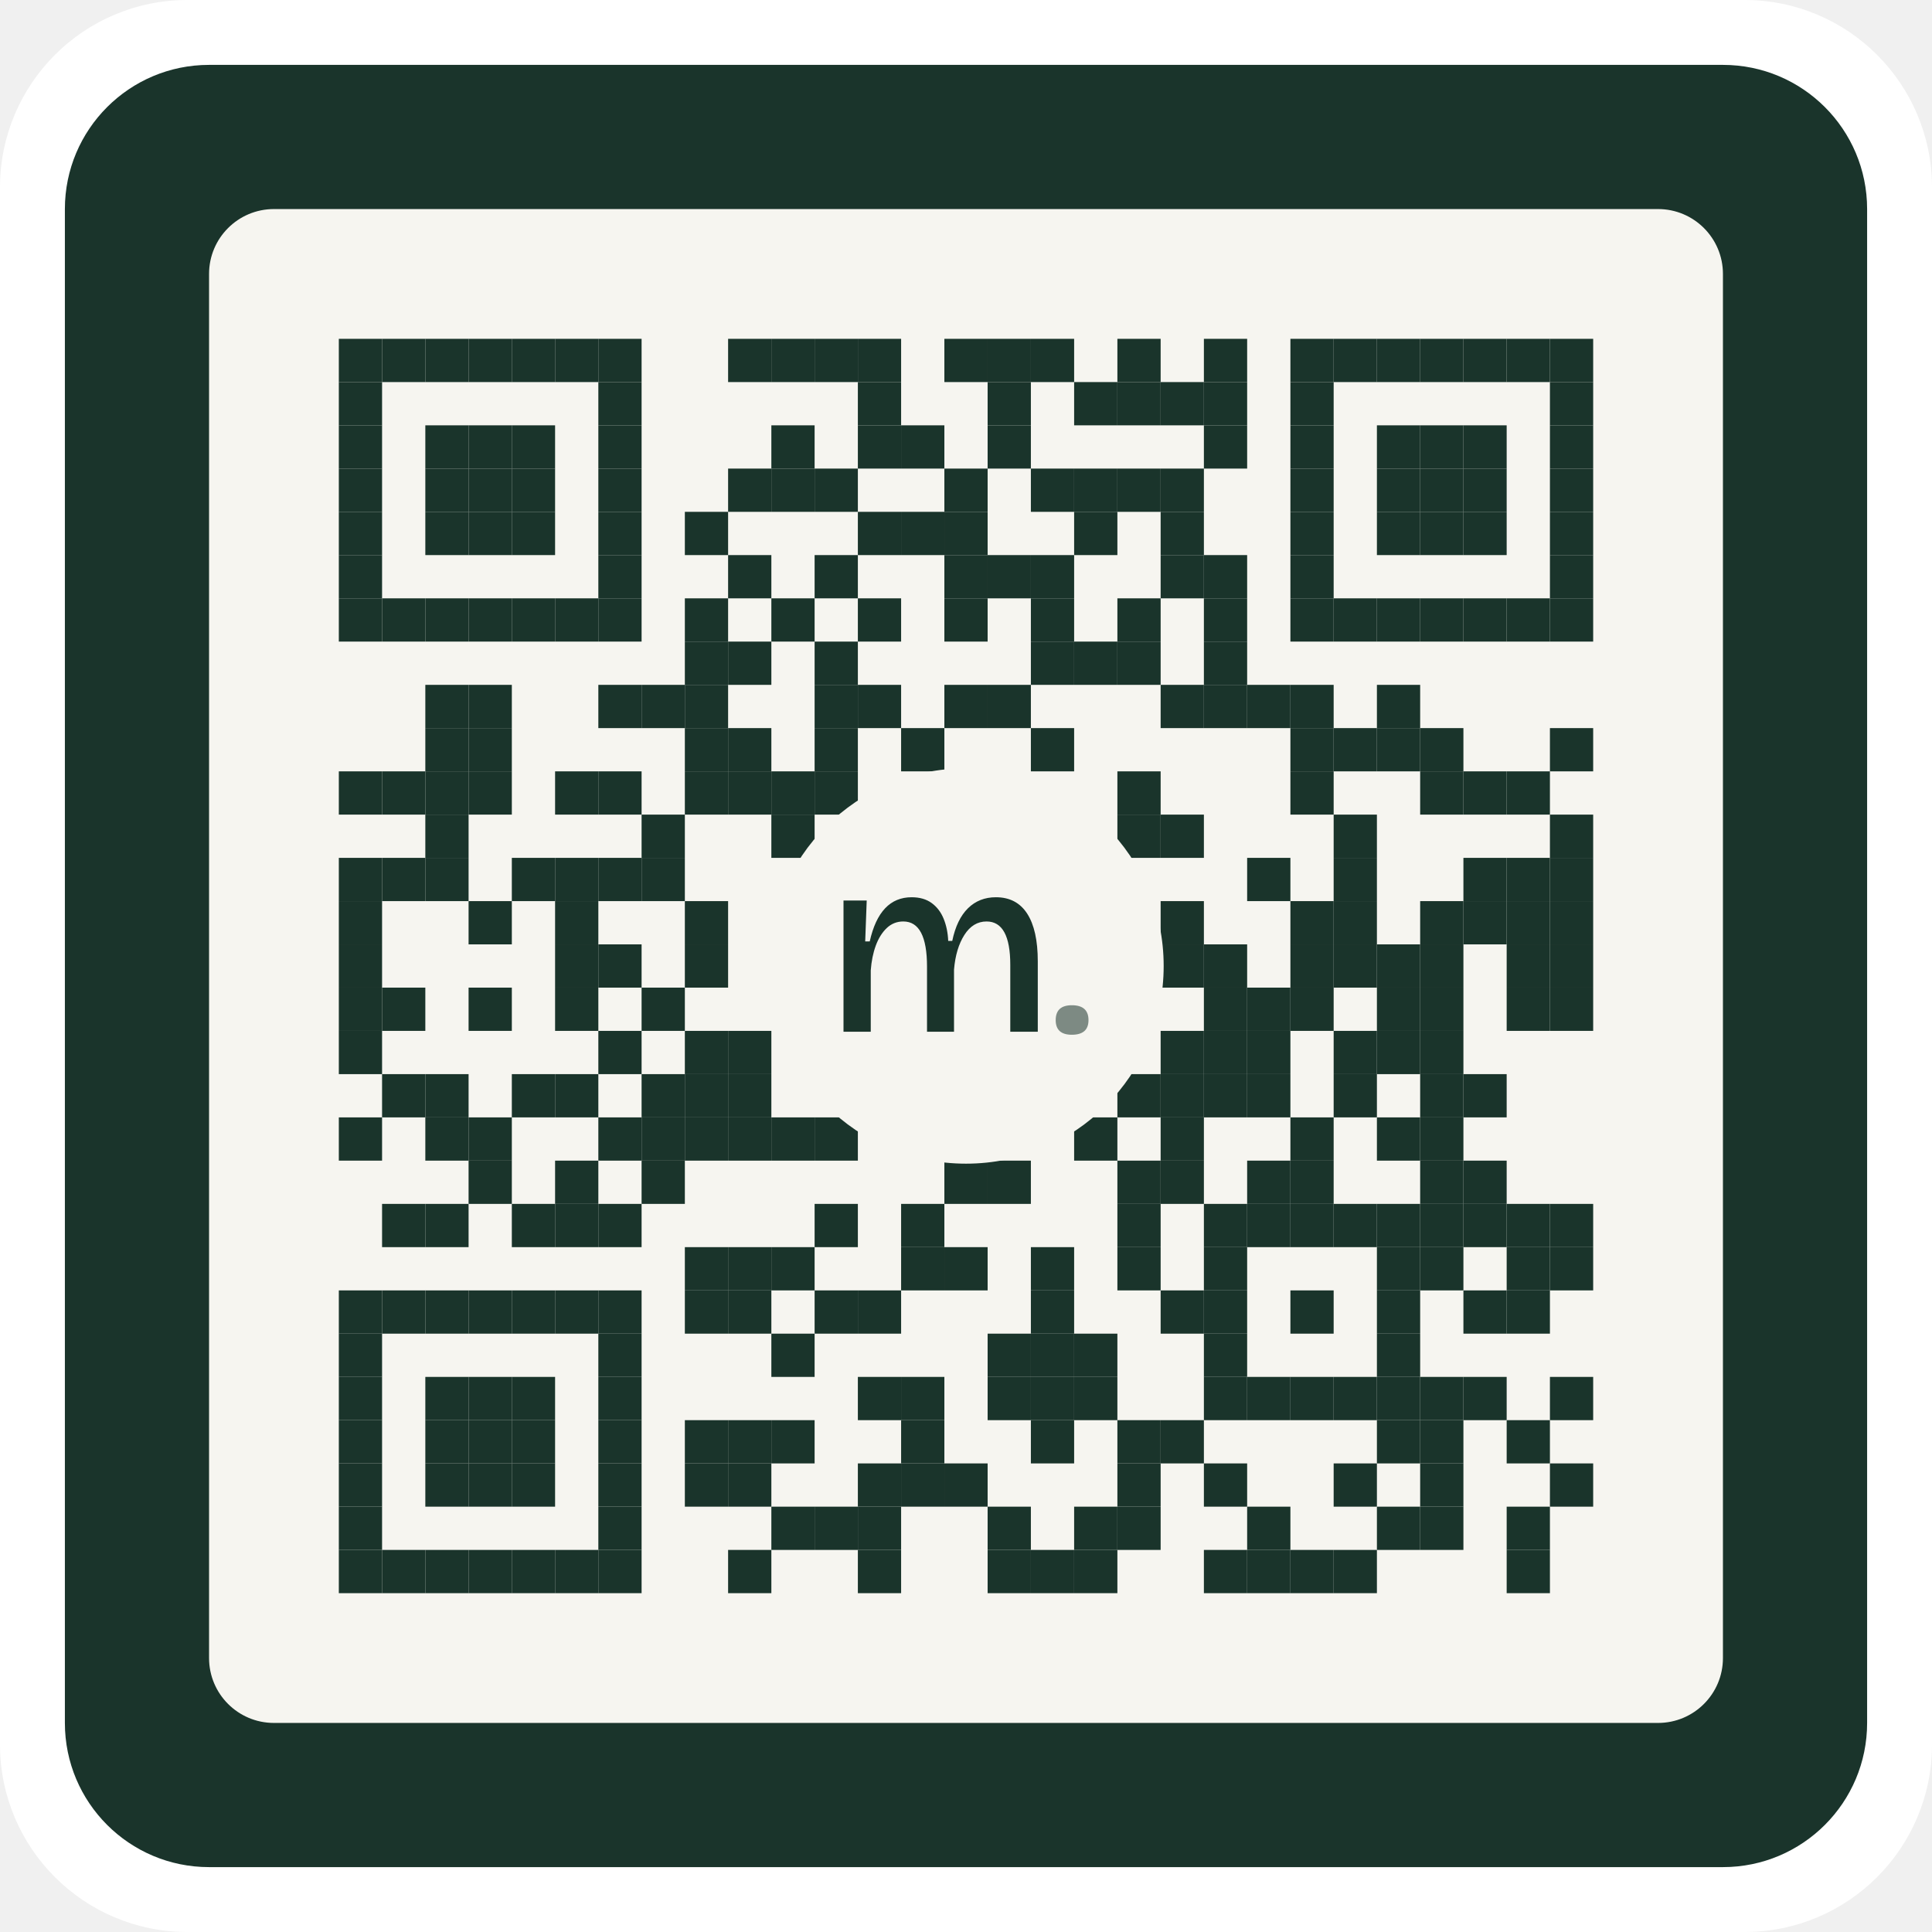
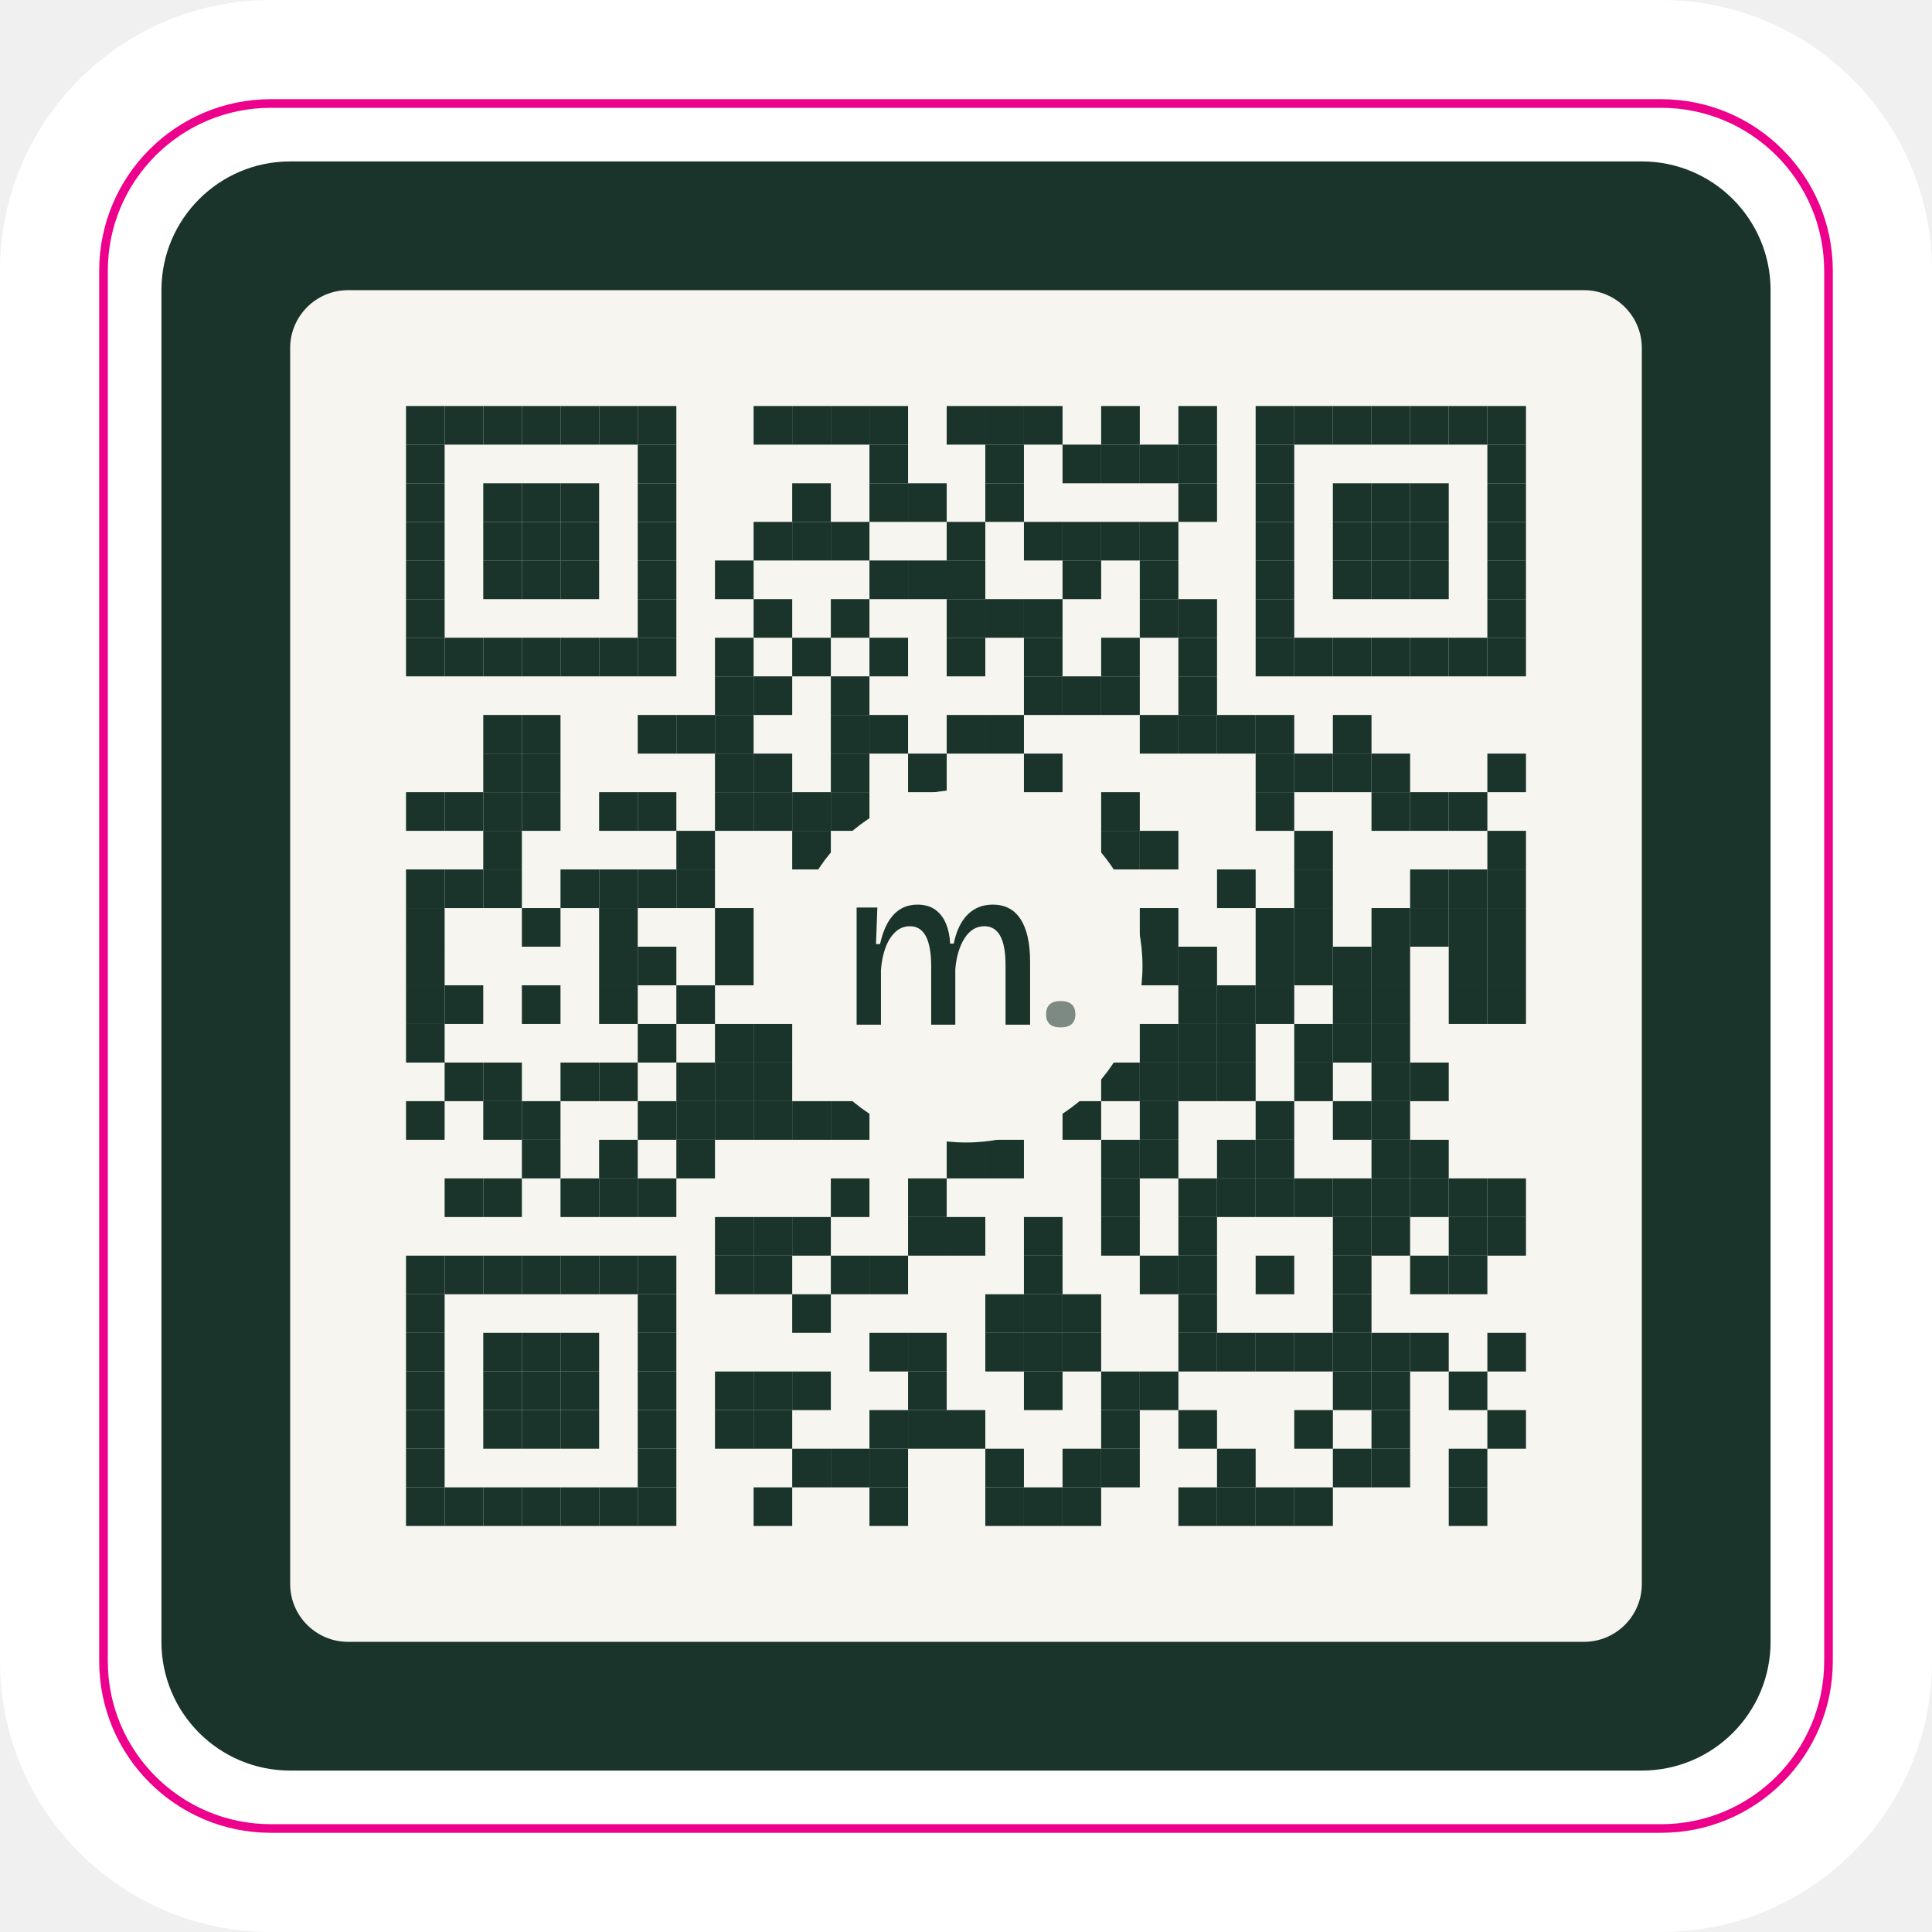
- <svg xmlns="http://www.w3.org/2000/svg" viewBox="0 0 536 536" width="536" height="536">
+ <svg xmlns="http://www.w3.org/2000/svg" width="56.00mm" height="56.00mm" viewBox="-32.16 -32.16 600.32 600.32">
+   <rect x="-32.16" y="-32.16" width="600.32" height="600.32" rx="84.16" fill="#ffffff" />
  <rect width="536" height="536" rx="52" fill="#ffffff" />
  <rect x="18" y="18" width="500" height="500" rx="40" fill="#1a342b" />
  <rect x="58" y="58" width="420" height="420" rx="18" fill="#f6f5f0" />
  <rect x="94" y="94" width="12" height="12" fill="#1a342b" />
  <rect x="106" y="94" width="12" height="12" fill="#1a342b" />
  <rect x="118" y="94" width="12" height="12" fill="#1a342b" />
  <rect x="130" y="94" width="12" height="12" fill="#1a342b" />
  <rect x="142" y="94" width="12" height="12" fill="#1a342b" />
  <rect x="154" y="94" width="12" height="12" fill="#1a342b" />
  <rect x="166" y="94" width="12" height="12" fill="#1a342b" />
  <rect x="202" y="94" width="12" height="12" fill="#1a342b" />
  <rect x="214" y="94" width="12" height="12" fill="#1a342b" />
  <rect x="226" y="94" width="12" height="12" fill="#1a342b" />
  <rect x="238" y="94" width="12" height="12" fill="#1a342b" />
  <rect x="262" y="94" width="12" height="12" fill="#1a342b" />
  <rect x="274" y="94" width="12" height="12" fill="#1a342b" />
  <rect x="286" y="94" width="12" height="12" fill="#1a342b" />
  <rect x="310" y="94" width="12" height="12" fill="#1a342b" />
  <rect x="334" y="94" width="12" height="12" fill="#1a342b" />
  <rect x="358" y="94" width="12" height="12" fill="#1a342b" />
  <rect x="370" y="94" width="12" height="12" fill="#1a342b" />
  <rect x="382" y="94" width="12" height="12" fill="#1a342b" />
  <rect x="394" y="94" width="12" height="12" fill="#1a342b" />
  <rect x="406" y="94" width="12" height="12" fill="#1a342b" />
  <rect x="418" y="94" width="12" height="12" fill="#1a342b" />
  <rect x="430" y="94" width="12" height="12" fill="#1a342b" />
  <rect x="94" y="106" width="12" height="12" fill="#1a342b" />
  <rect x="166" y="106" width="12" height="12" fill="#1a342b" />
  <rect x="238" y="106" width="12" height="12" fill="#1a342b" />
  <rect x="274" y="106" width="12" height="12" fill="#1a342b" />
  <rect x="298" y="106" width="12" height="12" fill="#1a342b" />
  <rect x="310" y="106" width="12" height="12" fill="#1a342b" />
  <rect x="322" y="106" width="12" height="12" fill="#1a342b" />
  <rect x="334" y="106" width="12" height="12" fill="#1a342b" />
  <rect x="358" y="106" width="12" height="12" fill="#1a342b" />
  <rect x="430" y="106" width="12" height="12" fill="#1a342b" />
  <rect x="94" y="118" width="12" height="12" fill="#1a342b" />
  <rect x="118" y="118" width="12" height="12" fill="#1a342b" />
  <rect x="130" y="118" width="12" height="12" fill="#1a342b" />
  <rect x="142" y="118" width="12" height="12" fill="#1a342b" />
  <rect x="166" y="118" width="12" height="12" fill="#1a342b" />
  <rect x="214" y="118" width="12" height="12" fill="#1a342b" />
  <rect x="238" y="118" width="12" height="12" fill="#1a342b" />
  <rect x="250" y="118" width="12" height="12" fill="#1a342b" />
  <rect x="274" y="118" width="12" height="12" fill="#1a342b" />
  <rect x="334" y="118" width="12" height="12" fill="#1a342b" />
  <rect x="358" y="118" width="12" height="12" fill="#1a342b" />
  <rect x="382" y="118" width="12" height="12" fill="#1a342b" />
  <rect x="394" y="118" width="12" height="12" fill="#1a342b" />
  <rect x="406" y="118" width="12" height="12" fill="#1a342b" />
  <rect x="430" y="118" width="12" height="12" fill="#1a342b" />
  <rect x="94" y="130" width="12" height="12" fill="#1a342b" />
  <rect x="118" y="130" width="12" height="12" fill="#1a342b" />
  <rect x="130" y="130" width="12" height="12" fill="#1a342b" />
  <rect x="142" y="130" width="12" height="12" fill="#1a342b" />
  <rect x="166" y="130" width="12" height="12" fill="#1a342b" />
  <rect x="202" y="130" width="12" height="12" fill="#1a342b" />
  <rect x="214" y="130" width="12" height="12" fill="#1a342b" />
  <rect x="226" y="130" width="12" height="12" fill="#1a342b" />
  <rect x="262" y="130" width="12" height="12" fill="#1a342b" />
  <rect x="286" y="130" width="12" height="12" fill="#1a342b" />
  <rect x="298" y="130" width="12" height="12" fill="#1a342b" />
  <rect x="310" y="130" width="12" height="12" fill="#1a342b" />
  <rect x="322" y="130" width="12" height="12" fill="#1a342b" />
  <rect x="358" y="130" width="12" height="12" fill="#1a342b" />
  <rect x="382" y="130" width="12" height="12" fill="#1a342b" />
  <rect x="394" y="130" width="12" height="12" fill="#1a342b" />
  <rect x="406" y="130" width="12" height="12" fill="#1a342b" />
  <rect x="430" y="130" width="12" height="12" fill="#1a342b" />
  <rect x="94" y="142" width="12" height="12" fill="#1a342b" />
  <rect x="118" y="142" width="12" height="12" fill="#1a342b" />
  <rect x="130" y="142" width="12" height="12" fill="#1a342b" />
  <rect x="142" y="142" width="12" height="12" fill="#1a342b" />
  <rect x="166" y="142" width="12" height="12" fill="#1a342b" />
  <rect x="190" y="142" width="12" height="12" fill="#1a342b" />
  <rect x="238" y="142" width="12" height="12" fill="#1a342b" />
  <rect x="250" y="142" width="12" height="12" fill="#1a342b" />
  <rect x="262" y="142" width="12" height="12" fill="#1a342b" />
  <rect x="298" y="142" width="12" height="12" fill="#1a342b" />
  <rect x="322" y="142" width="12" height="12" fill="#1a342b" />
  <rect x="358" y="142" width="12" height="12" fill="#1a342b" />
  <rect x="382" y="142" width="12" height="12" fill="#1a342b" />
  <rect x="394" y="142" width="12" height="12" fill="#1a342b" />
  <rect x="406" y="142" width="12" height="12" fill="#1a342b" />
  <rect x="430" y="142" width="12" height="12" fill="#1a342b" />
  <rect x="94" y="154" width="12" height="12" fill="#1a342b" />
  <rect x="166" y="154" width="12" height="12" fill="#1a342b" />
  <rect x="202" y="154" width="12" height="12" fill="#1a342b" />
  <rect x="226" y="154" width="12" height="12" fill="#1a342b" />
  <rect x="262" y="154" width="12" height="12" fill="#1a342b" />
  <rect x="274" y="154" width="12" height="12" fill="#1a342b" />
  <rect x="286" y="154" width="12" height="12" fill="#1a342b" />
  <rect x="322" y="154" width="12" height="12" fill="#1a342b" />
  <rect x="334" y="154" width="12" height="12" fill="#1a342b" />
  <rect x="358" y="154" width="12" height="12" fill="#1a342b" />
  <rect x="430" y="154" width="12" height="12" fill="#1a342b" />
  <rect x="94" y="166" width="12" height="12" fill="#1a342b" />
  <rect x="106" y="166" width="12" height="12" fill="#1a342b" />
  <rect x="118" y="166" width="12" height="12" fill="#1a342b" />
  <rect x="130" y="166" width="12" height="12" fill="#1a342b" />
  <rect x="142" y="166" width="12" height="12" fill="#1a342b" />
  <rect x="154" y="166" width="12" height="12" fill="#1a342b" />
  <rect x="166" y="166" width="12" height="12" fill="#1a342b" />
  <rect x="190" y="166" width="12" height="12" fill="#1a342b" />
  <rect x="214" y="166" width="12" height="12" fill="#1a342b" />
  <rect x="238" y="166" width="12" height="12" fill="#1a342b" />
  <rect x="262" y="166" width="12" height="12" fill="#1a342b" />
  <rect x="286" y="166" width="12" height="12" fill="#1a342b" />
  <rect x="310" y="166" width="12" height="12" fill="#1a342b" />
  <rect x="334" y="166" width="12" height="12" fill="#1a342b" />
  <rect x="358" y="166" width="12" height="12" fill="#1a342b" />
  <rect x="370" y="166" width="12" height="12" fill="#1a342b" />
  <rect x="382" y="166" width="12" height="12" fill="#1a342b" />
  <rect x="394" y="166" width="12" height="12" fill="#1a342b" />
  <rect x="406" y="166" width="12" height="12" fill="#1a342b" />
  <rect x="418" y="166" width="12" height="12" fill="#1a342b" />
  <rect x="430" y="166" width="12" height="12" fill="#1a342b" />
  <rect x="190" y="178" width="12" height="12" fill="#1a342b" />
  <rect x="202" y="178" width="12" height="12" fill="#1a342b" />
  <rect x="226" y="178" width="12" height="12" fill="#1a342b" />
  <rect x="286" y="178" width="12" height="12" fill="#1a342b" />
  <rect x="298" y="178" width="12" height="12" fill="#1a342b" />
  <rect x="310" y="178" width="12" height="12" fill="#1a342b" />
  <rect x="334" y="178" width="12" height="12" fill="#1a342b" />
  <rect x="118" y="190" width="12" height="12" fill="#1a342b" />
  <rect x="130" y="190" width="12" height="12" fill="#1a342b" />
  <rect x="166" y="190" width="12" height="12" fill="#1a342b" />
  <rect x="178" y="190" width="12" height="12" fill="#1a342b" />
  <rect x="190" y="190" width="12" height="12" fill="#1a342b" />
  <rect x="226" y="190" width="12" height="12" fill="#1a342b" />
  <rect x="238" y="190" width="12" height="12" fill="#1a342b" />
  <rect x="262" y="190" width="12" height="12" fill="#1a342b" />
  <rect x="274" y="190" width="12" height="12" fill="#1a342b" />
  <rect x="322" y="190" width="12" height="12" fill="#1a342b" />
  <rect x="334" y="190" width="12" height="12" fill="#1a342b" />
  <rect x="346" y="190" width="12" height="12" fill="#1a342b" />
  <rect x="358" y="190" width="12" height="12" fill="#1a342b" />
  <rect x="382" y="190" width="12" height="12" fill="#1a342b" />
  <rect x="118" y="202" width="12" height="12" fill="#1a342b" />
  <rect x="130" y="202" width="12" height="12" fill="#1a342b" />
  <rect x="190" y="202" width="12" height="12" fill="#1a342b" />
  <rect x="202" y="202" width="12" height="12" fill="#1a342b" />
  <rect x="226" y="202" width="12" height="12" fill="#1a342b" />
  <rect x="250" y="202" width="12" height="12" fill="#1a342b" />
  <rect x="286" y="202" width="12" height="12" fill="#1a342b" />
  <rect x="358" y="202" width="12" height="12" fill="#1a342b" />
  <rect x="370" y="202" width="12" height="12" fill="#1a342b" />
  <rect x="382" y="202" width="12" height="12" fill="#1a342b" />
  <rect x="394" y="202" width="12" height="12" fill="#1a342b" />
  <rect x="430" y="202" width="12" height="12" fill="#1a342b" />
  <rect x="94" y="214" width="12" height="12" fill="#1a342b" />
  <rect x="106" y="214" width="12" height="12" fill="#1a342b" />
  <rect x="118" y="214" width="12" height="12" fill="#1a342b" />
  <rect x="130" y="214" width="12" height="12" fill="#1a342b" />
  <rect x="154" y="214" width="12" height="12" fill="#1a342b" />
  <rect x="166" y="214" width="12" height="12" fill="#1a342b" />
  <rect x="190" y="214" width="12" height="12" fill="#1a342b" />
  <rect x="202" y="214" width="12" height="12" fill="#1a342b" />
  <rect x="214" y="214" width="12" height="12" fill="#1a342b" />
  <rect x="226" y="214" width="12" height="12" fill="#1a342b" />
  <rect x="310" y="214" width="12" height="12" fill="#1a342b" />
  <rect x="358" y="214" width="12" height="12" fill="#1a342b" />
  <rect x="394" y="214" width="12" height="12" fill="#1a342b" />
  <rect x="406" y="214" width="12" height="12" fill="#1a342b" />
  <rect x="418" y="214" width="12" height="12" fill="#1a342b" />
  <rect x="118" y="226" width="12" height="12" fill="#1a342b" />
  <rect x="178" y="226" width="12" height="12" fill="#1a342b" />
  <rect x="214" y="226" width="12" height="12" fill="#1a342b" />
  <rect x="310" y="226" width="12" height="12" fill="#1a342b" />
  <rect x="322" y="226" width="12" height="12" fill="#1a342b" />
  <rect x="370" y="226" width="12" height="12" fill="#1a342b" />
  <rect x="430" y="226" width="12" height="12" fill="#1a342b" />
  <rect x="94" y="238" width="12" height="12" fill="#1a342b" />
  <rect x="106" y="238" width="12" height="12" fill="#1a342b" />
  <rect x="118" y="238" width="12" height="12" fill="#1a342b" />
  <rect x="142" y="238" width="12" height="12" fill="#1a342b" />
  <rect x="154" y="238" width="12" height="12" fill="#1a342b" />
  <rect x="166" y="238" width="12" height="12" fill="#1a342b" />
  <rect x="178" y="238" width="12" height="12" fill="#1a342b" />
  <rect x="346" y="238" width="12" height="12" fill="#1a342b" />
  <rect x="370" y="238" width="12" height="12" fill="#1a342b" />
  <rect x="406" y="238" width="12" height="12" fill="#1a342b" />
  <rect x="418" y="238" width="12" height="12" fill="#1a342b" />
  <rect x="430" y="238" width="12" height="12" fill="#1a342b" />
  <rect x="94" y="250" width="12" height="12" fill="#1a342b" />
  <rect x="130" y="250" width="12" height="12" fill="#1a342b" />
  <rect x="154" y="250" width="12" height="12" fill="#1a342b" />
  <rect x="190" y="250" width="12" height="12" fill="#1a342b" />
  <rect x="322" y="250" width="12" height="12" fill="#1a342b" />
  <rect x="358" y="250" width="12" height="12" fill="#1a342b" />
  <rect x="370" y="250" width="12" height="12" fill="#1a342b" />
  <rect x="394" y="250" width="12" height="12" fill="#1a342b" />
  <rect x="406" y="250" width="12" height="12" fill="#1a342b" />
  <rect x="418" y="250" width="12" height="12" fill="#1a342b" />
  <rect x="430" y="250" width="12" height="12" fill="#1a342b" />
  <rect x="94" y="262" width="12" height="12" fill="#1a342b" />
  <rect x="154" y="262" width="12" height="12" fill="#1a342b" />
  <rect x="166" y="262" width="12" height="12" fill="#1a342b" />
  <rect x="190" y="262" width="12" height="12" fill="#1a342b" />
  <rect x="322" y="262" width="12" height="12" fill="#1a342b" />
  <rect x="334" y="262" width="12" height="12" fill="#1a342b" />
  <rect x="358" y="262" width="12" height="12" fill="#1a342b" />
  <rect x="370" y="262" width="12" height="12" fill="#1a342b" />
  <rect x="382" y="262" width="12" height="12" fill="#1a342b" />
  <rect x="394" y="262" width="12" height="12" fill="#1a342b" />
  <rect x="418" y="262" width="12" height="12" fill="#1a342b" />
  <rect x="430" y="262" width="12" height="12" fill="#1a342b" />
  <rect x="94" y="274" width="12" height="12" fill="#1a342b" />
  <rect x="106" y="274" width="12" height="12" fill="#1a342b" />
  <rect x="130" y="274" width="12" height="12" fill="#1a342b" />
  <rect x="154" y="274" width="12" height="12" fill="#1a342b" />
  <rect x="178" y="274" width="12" height="12" fill="#1a342b" />
  <rect x="334" y="274" width="12" height="12" fill="#1a342b" />
  <rect x="346" y="274" width="12" height="12" fill="#1a342b" />
  <rect x="358" y="274" width="12" height="12" fill="#1a342b" />
  <rect x="382" y="274" width="12" height="12" fill="#1a342b" />
  <rect x="394" y="274" width="12" height="12" fill="#1a342b" />
  <rect x="418" y="274" width="12" height="12" fill="#1a342b" />
  <rect x="430" y="274" width="12" height="12" fill="#1a342b" />
  <rect x="94" y="286" width="12" height="12" fill="#1a342b" />
  <rect x="166" y="286" width="12" height="12" fill="#1a342b" />
  <rect x="190" y="286" width="12" height="12" fill="#1a342b" />
  <rect x="202" y="286" width="12" height="12" fill="#1a342b" />
  <rect x="322" y="286" width="12" height="12" fill="#1a342b" />
  <rect x="334" y="286" width="12" height="12" fill="#1a342b" />
  <rect x="346" y="286" width="12" height="12" fill="#1a342b" />
  <rect x="370" y="286" width="12" height="12" fill="#1a342b" />
  <rect x="382" y="286" width="12" height="12" fill="#1a342b" />
  <rect x="394" y="286" width="12" height="12" fill="#1a342b" />
  <rect x="106" y="298" width="12" height="12" fill="#1a342b" />
  <rect x="118" y="298" width="12" height="12" fill="#1a342b" />
  <rect x="142" y="298" width="12" height="12" fill="#1a342b" />
  <rect x="154" y="298" width="12" height="12" fill="#1a342b" />
  <rect x="178" y="298" width="12" height="12" fill="#1a342b" />
  <rect x="190" y="298" width="12" height="12" fill="#1a342b" />
  <rect x="202" y="298" width="12" height="12" fill="#1a342b" />
  <rect x="310" y="298" width="12" height="12" fill="#1a342b" />
  <rect x="322" y="298" width="12" height="12" fill="#1a342b" />
  <rect x="334" y="298" width="12" height="12" fill="#1a342b" />
  <rect x="346" y="298" width="12" height="12" fill="#1a342b" />
  <rect x="370" y="298" width="12" height="12" fill="#1a342b" />
  <rect x="394" y="298" width="12" height="12" fill="#1a342b" />
  <rect x="406" y="298" width="12" height="12" fill="#1a342b" />
  <rect x="94" y="310" width="12" height="12" fill="#1a342b" />
  <rect x="118" y="310" width="12" height="12" fill="#1a342b" />
  <rect x="130" y="310" width="12" height="12" fill="#1a342b" />
  <rect x="166" y="310" width="12" height="12" fill="#1a342b" />
  <rect x="178" y="310" width="12" height="12" fill="#1a342b" />
  <rect x="190" y="310" width="12" height="12" fill="#1a342b" />
  <rect x="202" y="310" width="12" height="12" fill="#1a342b" />
  <rect x="214" y="310" width="12" height="12" fill="#1a342b" />
  <rect x="226" y="310" width="12" height="12" fill="#1a342b" />
  <rect x="298" y="310" width="12" height="12" fill="#1a342b" />
  <rect x="322" y="310" width="12" height="12" fill="#1a342b" />
  <rect x="358" y="310" width="12" height="12" fill="#1a342b" />
  <rect x="382" y="310" width="12" height="12" fill="#1a342b" />
  <rect x="394" y="310" width="12" height="12" fill="#1a342b" />
  <rect x="130" y="322" width="12" height="12" fill="#1a342b" />
  <rect x="154" y="322" width="12" height="12" fill="#1a342b" />
  <rect x="178" y="322" width="12" height="12" fill="#1a342b" />
  <rect x="262" y="322" width="12" height="12" fill="#1a342b" />
  <rect x="274" y="322" width="12" height="12" fill="#1a342b" />
  <rect x="310" y="322" width="12" height="12" fill="#1a342b" />
  <rect x="322" y="322" width="12" height="12" fill="#1a342b" />
  <rect x="346" y="322" width="12" height="12" fill="#1a342b" />
  <rect x="358" y="322" width="12" height="12" fill="#1a342b" />
  <rect x="394" y="322" width="12" height="12" fill="#1a342b" />
  <rect x="406" y="322" width="12" height="12" fill="#1a342b" />
  <rect x="106" y="334" width="12" height="12" fill="#1a342b" />
  <rect x="118" y="334" width="12" height="12" fill="#1a342b" />
  <rect x="142" y="334" width="12" height="12" fill="#1a342b" />
  <rect x="154" y="334" width="12" height="12" fill="#1a342b" />
  <rect x="166" y="334" width="12" height="12" fill="#1a342b" />
  <rect x="226" y="334" width="12" height="12" fill="#1a342b" />
  <rect x="250" y="334" width="12" height="12" fill="#1a342b" />
  <rect x="310" y="334" width="12" height="12" fill="#1a342b" />
  <rect x="334" y="334" width="12" height="12" fill="#1a342b" />
  <rect x="346" y="334" width="12" height="12" fill="#1a342b" />
  <rect x="358" y="334" width="12" height="12" fill="#1a342b" />
  <rect x="370" y="334" width="12" height="12" fill="#1a342b" />
  <rect x="382" y="334" width="12" height="12" fill="#1a342b" />
  <rect x="394" y="334" width="12" height="12" fill="#1a342b" />
  <rect x="406" y="334" width="12" height="12" fill="#1a342b" />
  <rect x="418" y="334" width="12" height="12" fill="#1a342b" />
  <rect x="430" y="334" width="12" height="12" fill="#1a342b" />
  <rect x="190" y="346" width="12" height="12" fill="#1a342b" />
  <rect x="202" y="346" width="12" height="12" fill="#1a342b" />
  <rect x="214" y="346" width="12" height="12" fill="#1a342b" />
  <rect x="250" y="346" width="12" height="12" fill="#1a342b" />
  <rect x="262" y="346" width="12" height="12" fill="#1a342b" />
  <rect x="286" y="346" width="12" height="12" fill="#1a342b" />
  <rect x="310" y="346" width="12" height="12" fill="#1a342b" />
  <rect x="334" y="346" width="12" height="12" fill="#1a342b" />
  <rect x="382" y="346" width="12" height="12" fill="#1a342b" />
  <rect x="394" y="346" width="12" height="12" fill="#1a342b" />
  <rect x="418" y="346" width="12" height="12" fill="#1a342b" />
  <rect x="430" y="346" width="12" height="12" fill="#1a342b" />
  <rect x="94" y="358" width="12" height="12" fill="#1a342b" />
  <rect x="106" y="358" width="12" height="12" fill="#1a342b" />
  <rect x="118" y="358" width="12" height="12" fill="#1a342b" />
  <rect x="130" y="358" width="12" height="12" fill="#1a342b" />
  <rect x="142" y="358" width="12" height="12" fill="#1a342b" />
  <rect x="154" y="358" width="12" height="12" fill="#1a342b" />
  <rect x="166" y="358" width="12" height="12" fill="#1a342b" />
  <rect x="190" y="358" width="12" height="12" fill="#1a342b" />
  <rect x="202" y="358" width="12" height="12" fill="#1a342b" />
  <rect x="226" y="358" width="12" height="12" fill="#1a342b" />
  <rect x="238" y="358" width="12" height="12" fill="#1a342b" />
  <rect x="286" y="358" width="12" height="12" fill="#1a342b" />
  <rect x="322" y="358" width="12" height="12" fill="#1a342b" />
  <rect x="334" y="358" width="12" height="12" fill="#1a342b" />
  <rect x="358" y="358" width="12" height="12" fill="#1a342b" />
  <rect x="382" y="358" width="12" height="12" fill="#1a342b" />
  <rect x="406" y="358" width="12" height="12" fill="#1a342b" />
  <rect x="418" y="358" width="12" height="12" fill="#1a342b" />
  <rect x="94" y="370" width="12" height="12" fill="#1a342b" />
  <rect x="166" y="370" width="12" height="12" fill="#1a342b" />
  <rect x="214" y="370" width="12" height="12" fill="#1a342b" />
  <rect x="274" y="370" width="12" height="12" fill="#1a342b" />
  <rect x="286" y="370" width="12" height="12" fill="#1a342b" />
  <rect x="298" y="370" width="12" height="12" fill="#1a342b" />
  <rect x="334" y="370" width="12" height="12" fill="#1a342b" />
  <rect x="382" y="370" width="12" height="12" fill="#1a342b" />
  <rect x="94" y="382" width="12" height="12" fill="#1a342b" />
  <rect x="118" y="382" width="12" height="12" fill="#1a342b" />
  <rect x="130" y="382" width="12" height="12" fill="#1a342b" />
  <rect x="142" y="382" width="12" height="12" fill="#1a342b" />
  <rect x="166" y="382" width="12" height="12" fill="#1a342b" />
  <rect x="238" y="382" width="12" height="12" fill="#1a342b" />
  <rect x="250" y="382" width="12" height="12" fill="#1a342b" />
  <rect x="274" y="382" width="12" height="12" fill="#1a342b" />
  <rect x="286" y="382" width="12" height="12" fill="#1a342b" />
  <rect x="298" y="382" width="12" height="12" fill="#1a342b" />
  <rect x="334" y="382" width="12" height="12" fill="#1a342b" />
  <rect x="346" y="382" width="12" height="12" fill="#1a342b" />
  <rect x="358" y="382" width="12" height="12" fill="#1a342b" />
  <rect x="370" y="382" width="12" height="12" fill="#1a342b" />
  <rect x="382" y="382" width="12" height="12" fill="#1a342b" />
  <rect x="394" y="382" width="12" height="12" fill="#1a342b" />
  <rect x="406" y="382" width="12" height="12" fill="#1a342b" />
  <rect x="430" y="382" width="12" height="12" fill="#1a342b" />
  <rect x="94" y="394" width="12" height="12" fill="#1a342b" />
  <rect x="118" y="394" width="12" height="12" fill="#1a342b" />
  <rect x="130" y="394" width="12" height="12" fill="#1a342b" />
  <rect x="142" y="394" width="12" height="12" fill="#1a342b" />
  <rect x="166" y="394" width="12" height="12" fill="#1a342b" />
  <rect x="190" y="394" width="12" height="12" fill="#1a342b" />
  <rect x="202" y="394" width="12" height="12" fill="#1a342b" />
  <rect x="214" y="394" width="12" height="12" fill="#1a342b" />
  <rect x="250" y="394" width="12" height="12" fill="#1a342b" />
  <rect x="286" y="394" width="12" height="12" fill="#1a342b" />
  <rect x="310" y="394" width="12" height="12" fill="#1a342b" />
  <rect x="322" y="394" width="12" height="12" fill="#1a342b" />
  <rect x="382" y="394" width="12" height="12" fill="#1a342b" />
  <rect x="394" y="394" width="12" height="12" fill="#1a342b" />
  <rect x="418" y="394" width="12" height="12" fill="#1a342b" />
  <rect x="94" y="406" width="12" height="12" fill="#1a342b" />
  <rect x="118" y="406" width="12" height="12" fill="#1a342b" />
  <rect x="130" y="406" width="12" height="12" fill="#1a342b" />
  <rect x="142" y="406" width="12" height="12" fill="#1a342b" />
  <rect x="166" y="406" width="12" height="12" fill="#1a342b" />
  <rect x="190" y="406" width="12" height="12" fill="#1a342b" />
  <rect x="202" y="406" width="12" height="12" fill="#1a342b" />
  <rect x="238" y="406" width="12" height="12" fill="#1a342b" />
  <rect x="250" y="406" width="12" height="12" fill="#1a342b" />
  <rect x="262" y="406" width="12" height="12" fill="#1a342b" />
  <rect x="310" y="406" width="12" height="12" fill="#1a342b" />
  <rect x="334" y="406" width="12" height="12" fill="#1a342b" />
  <rect x="370" y="406" width="12" height="12" fill="#1a342b" />
  <rect x="394" y="406" width="12" height="12" fill="#1a342b" />
  <rect x="430" y="406" width="12" height="12" fill="#1a342b" />
  <rect x="94" y="418" width="12" height="12" fill="#1a342b" />
  <rect x="166" y="418" width="12" height="12" fill="#1a342b" />
  <rect x="214" y="418" width="12" height="12" fill="#1a342b" />
  <rect x="226" y="418" width="12" height="12" fill="#1a342b" />
  <rect x="238" y="418" width="12" height="12" fill="#1a342b" />
  <rect x="274" y="418" width="12" height="12" fill="#1a342b" />
  <rect x="298" y="418" width="12" height="12" fill="#1a342b" />
  <rect x="310" y="418" width="12" height="12" fill="#1a342b" />
  <rect x="346" y="418" width="12" height="12" fill="#1a342b" />
  <rect x="382" y="418" width="12" height="12" fill="#1a342b" />
  <rect x="394" y="418" width="12" height="12" fill="#1a342b" />
  <rect x="418" y="418" width="12" height="12" fill="#1a342b" />
  <rect x="94" y="430" width="12" height="12" fill="#1a342b" />
  <rect x="106" y="430" width="12" height="12" fill="#1a342b" />
  <rect x="118" y="430" width="12" height="12" fill="#1a342b" />
  <rect x="130" y="430" width="12" height="12" fill="#1a342b" />
  <rect x="142" y="430" width="12" height="12" fill="#1a342b" />
  <rect x="154" y="430" width="12" height="12" fill="#1a342b" />
  <rect x="166" y="430" width="12" height="12" fill="#1a342b" />
  <rect x="202" y="430" width="12" height="12" fill="#1a342b" />
  <rect x="238" y="430" width="12" height="12" fill="#1a342b" />
  <rect x="274" y="430" width="12" height="12" fill="#1a342b" />
  <rect x="286" y="430" width="12" height="12" fill="#1a342b" />
  <rect x="298" y="430" width="12" height="12" fill="#1a342b" />
  <rect x="334" y="430" width="12" height="12" fill="#1a342b" />
  <rect x="346" y="430" width="12" height="12" fill="#1a342b" />
  <rect x="358" y="430" width="12" height="12" fill="#1a342b" />
  <rect x="370" y="430" width="12" height="12" fill="#1a342b" />
  <rect x="418" y="430" width="12" height="12" fill="#1a342b" />
  <circle cx="268" cy="268" r="54.84" fill="#f6f5f0" />
  <g transform="translate(268 268) scale(0.7) translate(-56.05 26.05)">
    <path d="M18.30 0L7.50 0L7.50-32.60L7.50-52L16.70-52L16.10-35.80L17.90-35.80Q21.80-53.30 34.50-53.30Q39.30-53.30 42.45-51Q45.60-48.70 47.20-44.75Q48.80-40.80 49-36L50.60-36Q52.40-44.60 56.85-48.95Q61.30-53.30 67.90-53.30Q76.10-53.30 80.30-46.80Q84.50-40.30 84.50-27.90L84.50 0L73.60 0L73.60-26.50Q73.60-43.70 64.20-43.70Q58.80-43.70 55.40-38.35Q52-33 51.30-24.60L51.30 0L40.60 0L40.60-25.80Q40.60-43.70 31.20-43.70Q27.40-43.70 24.65-41.10Q21.90-38.50 20.30-34.15Q18.70-29.80 18.30-24.30" fill="#1a342b" />
    <path d="M98 1.20Q91.60 1.20 91.60-4.60Q91.60-10.50 98-10.50Q104.60-10.50 104.60-4.60Q104.60 1.20 98 1.20" fill="#1a342b" fill-opacity="0.55" />
  </g>
+   <rect id="CutContour" x="0" y="0" width="536" height="536" rx="52" fill="none" stroke="#EC008C" stroke-width="2.68" />
</svg>
